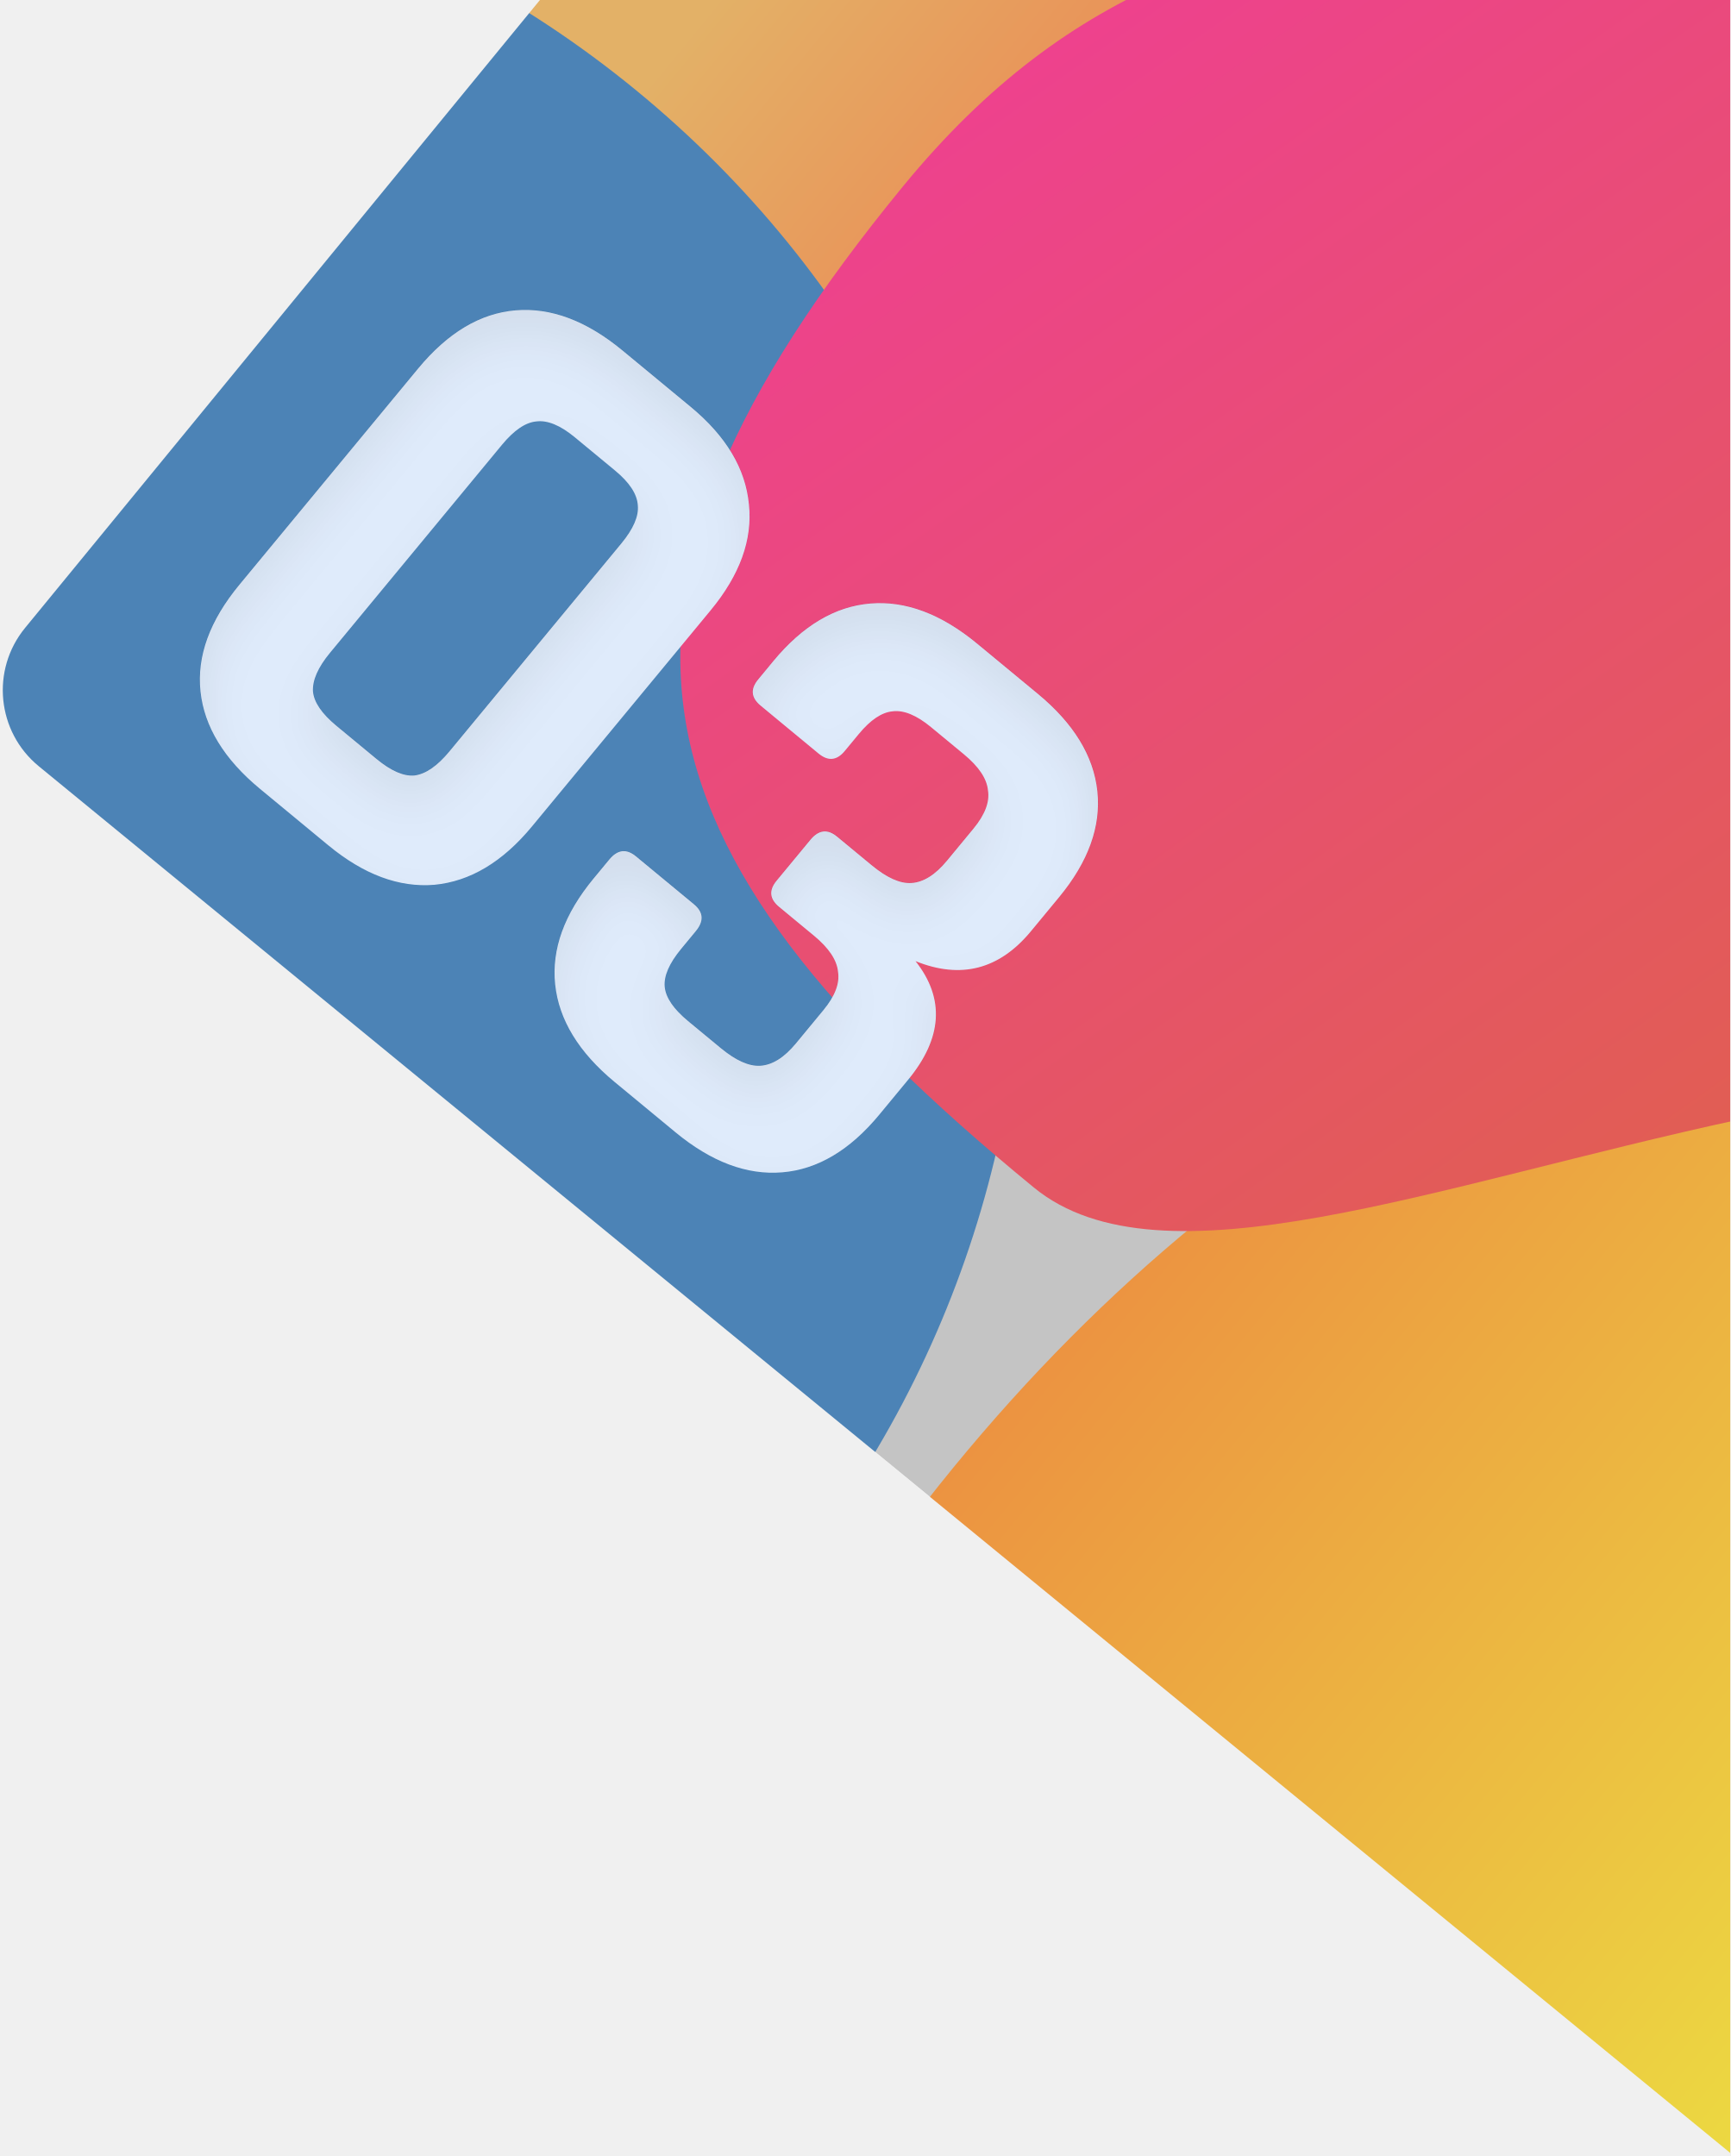
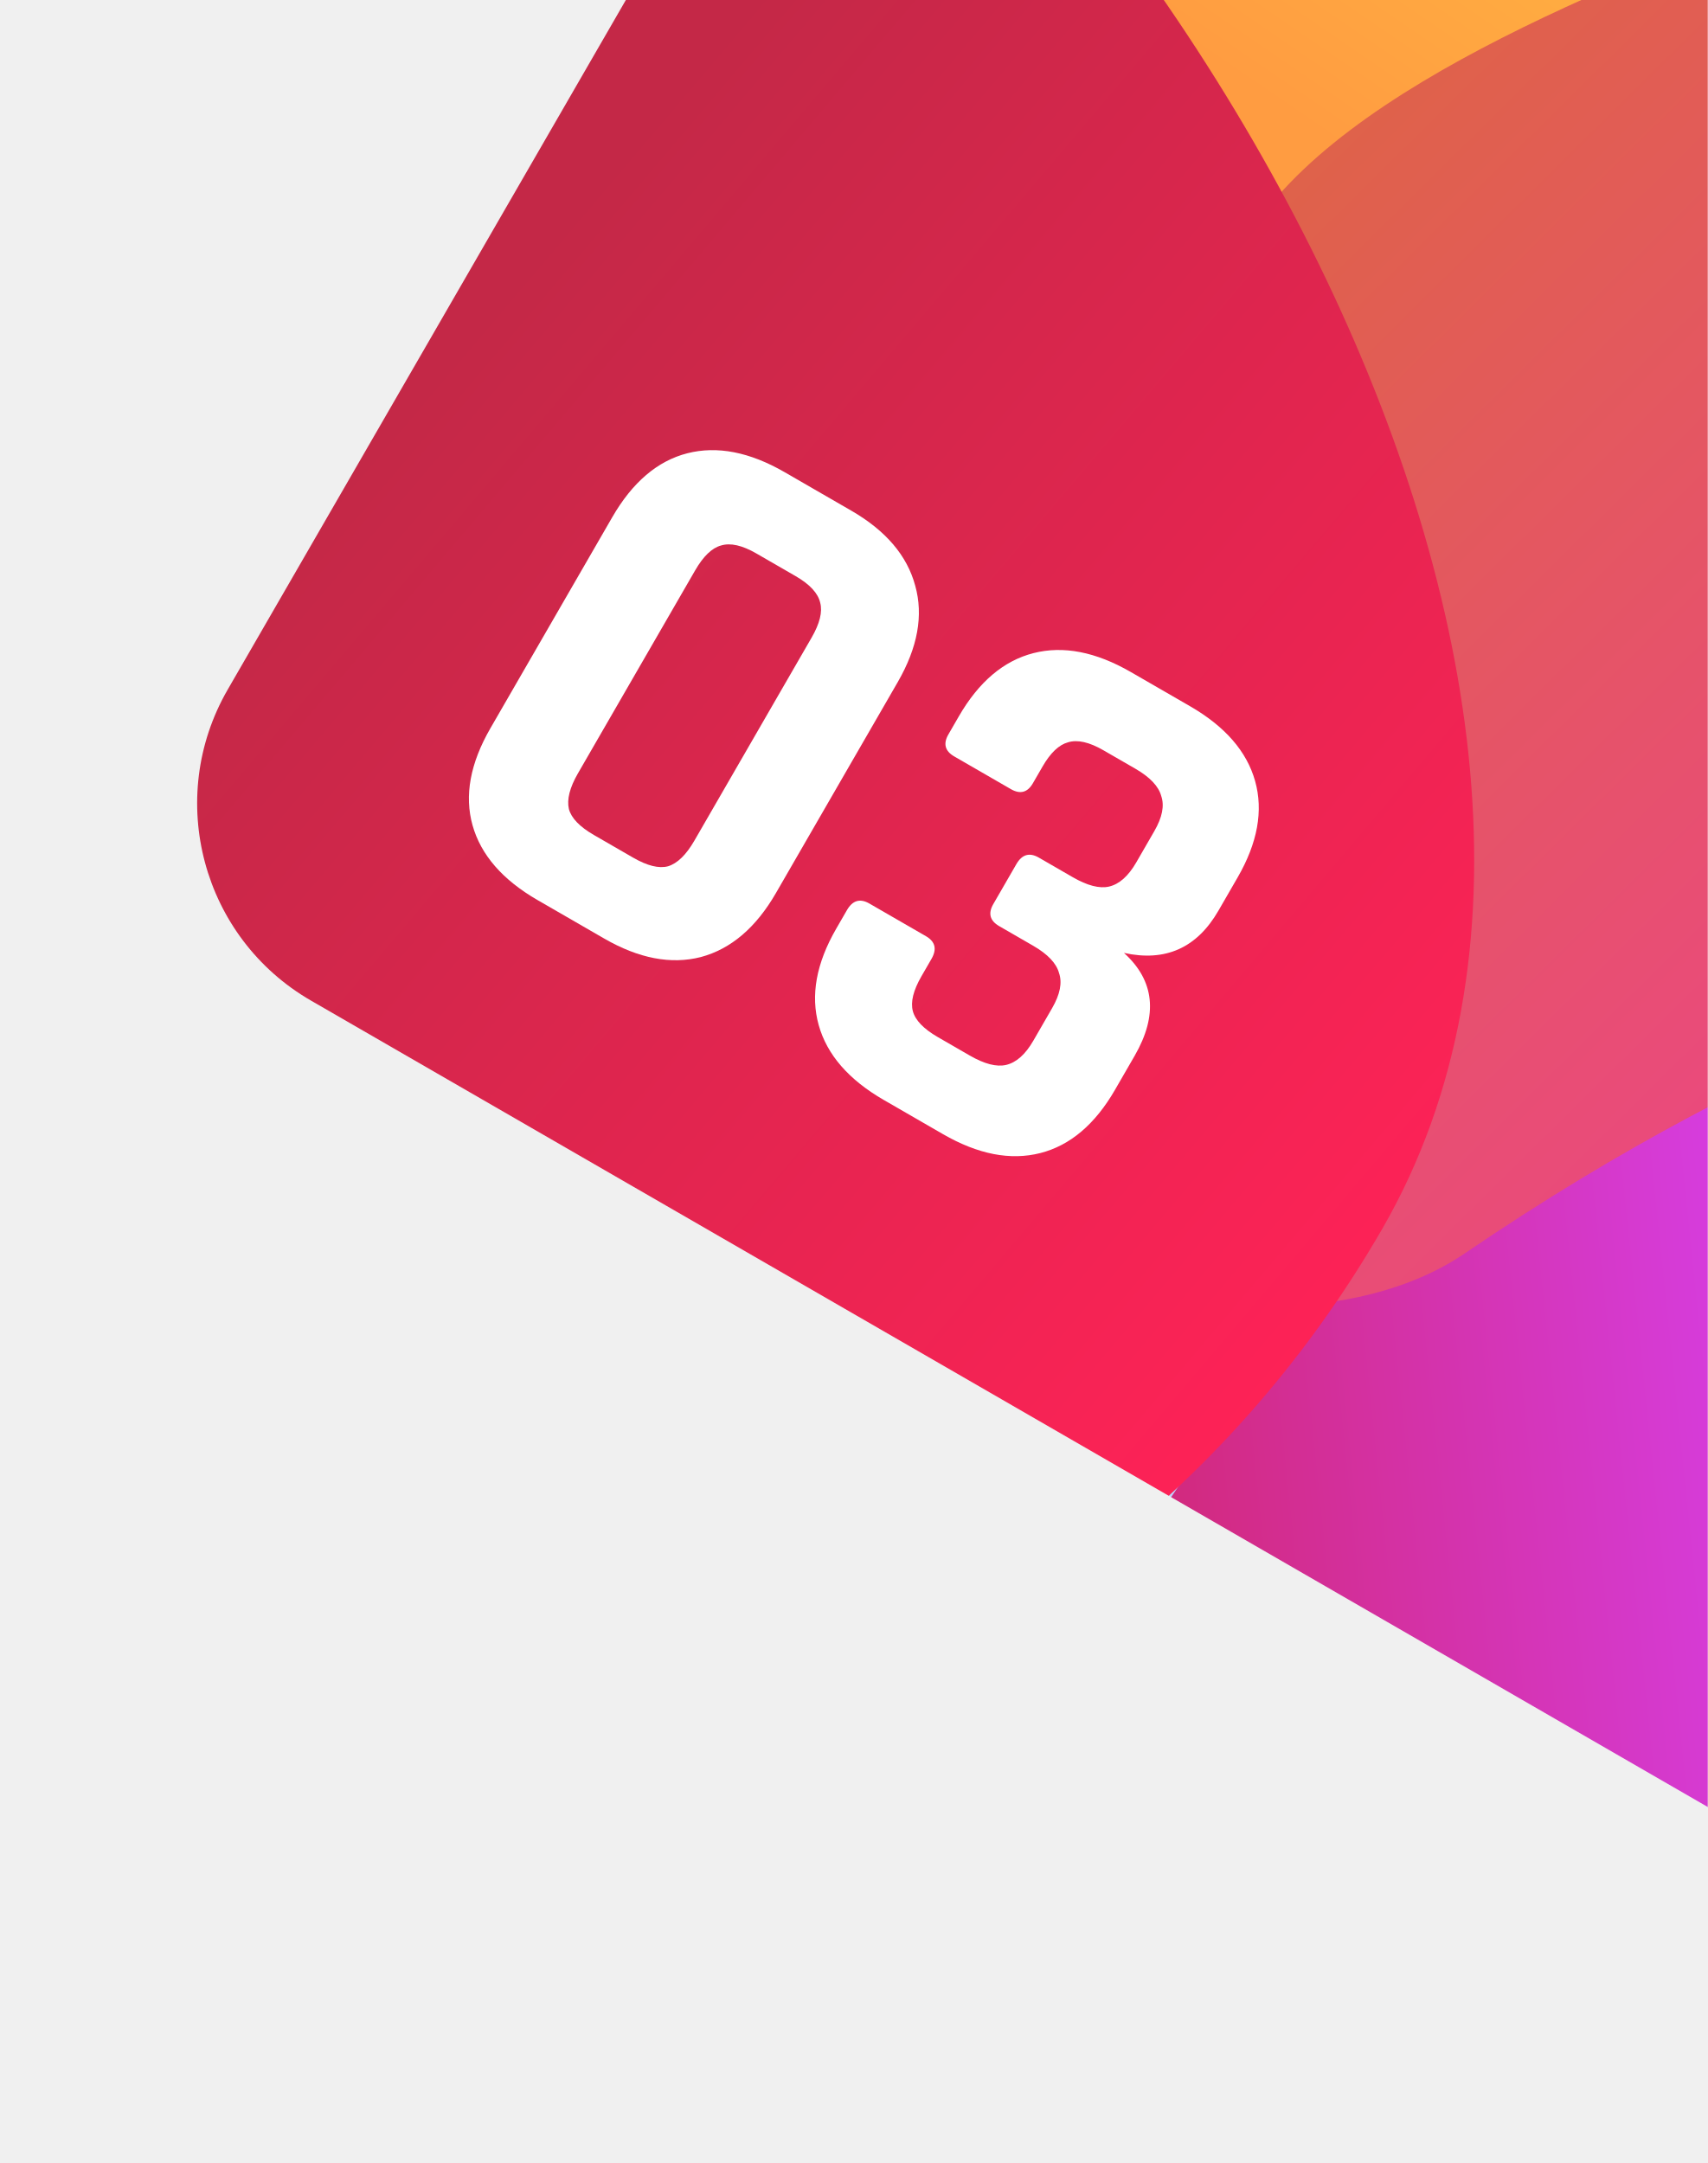
- <svg xmlns="http://www.w3.org/2000/svg" width="264" height="329" viewBox="0 0 264 329" fill="none">
-   <mask id="mask0" mask-type="alpha" maskUnits="userSpaceOnUse" x="0" y="0" width="264" height="329">
-     <rect width="264" height="329" transform="matrix(-1 0 0 1 264 0)" fill="#C4C4C4" />
+ <svg xmlns="http://www.w3.org/2000/svg" width="300" height="380" viewBox="0 0 300 380" fill="none">
+   <mask id="mask0" mask-type="alpha" maskUnits="userSpaceOnUse" x="0" y="0" width="300" height="380">
+     <rect width="300" height="380" transform="matrix(-1 0 0 1 300 0)" fill="#C4C4C4" />
  </mask>
  <g mask="url(#mask0)">
-     <mask id="mask1" mask-type="alpha" maskUnits="userSpaceOnUse" x="-6" y="-221" width="598" height="598">
-       <rect width="424.69" height="424.69" rx="15" transform="matrix(-0.634035 0.773304 0.773304 0.634035 263.585 -221)" fill="#C4C4C4" />
+     <mask id="mask1" mask-type="alpha" maskUnits="userSpaceOnUse" x="20" y="-213" width="581" height="582">
+       <rect width="424.69" height="424.69" rx="40" transform="matrix(0.5 -0.866025 -0.866025 -0.5 387.792 368.137)" fill="#C4C4C4" />
    </mask>
    <g mask="url(#mask1)">
-       <rect width="424.69" height="424.69" rx="15" transform="matrix(-0.634035 0.773304 0.773304 0.634035 263.585 -221)" fill="#C4C4C4" />
-       <circle r="117.226" transform="matrix(-0.634035 0.773304 0.773304 0.634035 126.045 -20.6448)" fill="url(#paint0_linear)" />
-       <circle r="198.39" transform="matrix(-0.634035 0.773304 0.773304 0.634035 305.073 -250.658)" fill="#6278E5" />
-       <circle r="161.805" transform="matrix(-0.634035 0.773304 0.773304 0.634035 -5.55693 138.88)" fill="url(#paint1_linear)" />
-       <path d="M182.448 597.189C295.731 690.07 462.86 673.531 555.742 560.248C647.956 447.778 666.826 258.255 556.231 164.645C554.655 163.311 552.766 162.333 550.779 161.776C375.818 112.757 237.855 111.262 145.507 223.895C52.626 337.178 69.165 504.307 182.448 597.189Z" fill="url(#paint2_linear)" />
-       <path d="M157.754 181.217C177.098 197.077 218.963 180.834 265.417 170.831C301.61 163.039 356.511 152.807 377.312 128.167C417.371 80.714 423.572 58.71 445.606 31.836C496.606 -30.366 409.444 -72.935 368.356 -53.858C245.441 3.209 189.778 -34.981 137.764 28.458C85.75 91.897 94.315 129.203 157.754 181.217Z" fill="url(#paint3_linear)" />
-     </g>
-     <g filter="url(#filter0_i)">
-       <path d="M51.318 110.739L57.457 115.814C59.677 117.649 61.61 118.488 63.257 118.332C64.962 118.106 66.732 116.883 68.567 114.664L94.802 82.929C96.637 80.709 97.476 78.775 97.32 77.128C97.221 75.412 96.062 73.636 93.842 71.801L87.703 66.726C85.483 64.891 83.521 64.086 81.817 64.312C80.169 64.468 78.428 65.656 76.593 67.876L50.358 99.611C48.523 101.83 47.655 103.799 47.754 105.515C47.91 107.162 49.098 108.904 51.318 110.739ZM50.076 128.979L39.671 120.378C34.191 115.847 31.164 110.893 30.59 105.514C30.016 100.134 31.994 94.705 36.524 89.225L63.791 56.241C68.321 50.761 73.282 47.798 78.673 47.35C84.064 46.903 89.5 48.944 94.98 53.474L105.385 62.076C110.795 66.549 113.759 71.509 114.276 76.958C114.85 82.337 112.901 87.732 108.428 93.142L81.161 126.126C76.688 131.536 71.727 134.5 66.279 135.017C60.888 135.465 55.487 133.452 50.076 128.979ZM127.73 127.666L133.036 132.052C135.325 133.945 137.328 134.841 139.045 134.742C140.888 134.632 142.698 133.501 144.476 131.351L148.519 126.46C150.296 124.31 151.038 122.354 150.743 120.592C150.574 118.818 149.346 116.985 147.057 115.092L142.062 110.964C139.843 109.129 137.88 108.324 136.176 108.55C134.529 108.706 132.816 109.859 131.039 112.009L128.888 114.611C127.684 116.067 126.353 116.194 124.897 114.989L116.053 107.678C114.596 106.474 114.47 105.143 115.674 103.687L117.996 100.877C122.469 95.467 127.401 92.538 132.792 92.09C138.184 91.642 143.619 93.684 149.099 98.214L158.359 105.87C163.839 110.4 166.866 115.354 167.441 120.734C168.015 126.113 166.066 131.508 161.593 136.918L157.292 142.121C152.475 147.947 146.61 149.463 139.696 146.667C144.201 152.376 143.816 158.422 138.541 164.803L134.154 170.11C129.681 175.52 124.749 178.449 119.358 178.897C113.966 179.345 108.531 177.303 103.051 172.773L93.791 165.118C88.311 160.587 85.284 155.633 84.709 150.253C84.135 144.874 86.084 139.479 90.557 134.069L92.966 131.156C94.227 129.629 95.586 129.469 97.043 130.673L105.887 137.984C107.344 139.188 107.441 140.554 106.18 142.08L103.943 144.785C102.108 147.005 101.269 148.938 101.425 150.585C101.582 152.233 102.77 153.974 104.989 155.809L109.984 159.937C112.273 161.83 114.276 162.727 115.992 162.628C117.835 162.517 119.646 161.386 121.424 159.236L125.638 154.137C127.416 151.987 128.157 150.031 127.862 148.269C127.694 146.495 126.465 144.662 124.176 142.769L118.87 138.383C117.413 137.178 117.287 135.848 118.491 134.391L123.652 128.148C124.914 126.622 126.273 126.461 127.73 127.666Z" fill="#DFEBFB" />
+       <rect width="424.69" height="424.69" rx="40" transform="matrix(0.5 -0.866025 -0.866025 -0.5 387.792 368.137)" fill="#C0D1FC" />
+       <path d="M388.911 194.29C294.022 139.507 234.647 210.057 179.863 304.945C125.079 399.834 157.59 521.167 252.479 575.951C347.367 630.734 468.7 598.223 523.484 503.335C578.268 408.447 483.799 249.074 388.911 194.29Z" fill="url(#paint0_linear)" />
+       <circle r="198.39" transform="matrix(0.5 -0.866025 -0.866025 -0.5 54.5728 97.439)" fill="url(#paint1_linear)" />
+       <path d="M334.947 -452.364C208.081 -525.611 45.858 -482.143 -27.389 -355.277C-99.233 -230.839 -88.223 -43.822 31.945 32.411C36.592 35.36 41.962 37.077 47.435 37.66C225.453 56.632 359.909 34.895 432.034 -90.029C505.28 -216.895 461.813 -379.118 334.947 -452.364Z" fill="url(#paint2_linear)" />
+       <path d="M426.882 -45.929C405.219 -58.436 366.549 -35.608 322.337 -18.192C287.89 -4.624 235.38 14.39 218.858 42.081C187.04 95.412 184.495 118.13 167.119 148.226C126.901 217.887 219.82 245.732 257.263 220.234C369.276 143.959 430.403 172.6 471.421 101.554C512.439 30.509 497.928 -4.911 426.882 -45.929Z" fill="url(#paint3_linear)" />
+       <path d="M108.243 -93.144C13.354 -147.927 -46.021 -77.377 -100.805 17.511C-155.589 112.4 -123.078 233.733 -28.189 288.517C66.699 343.3 188.032 310.789 242.816 215.901C297.6 121.013 203.131 -38.36 108.243 -93.144Z" fill="url(#paint4_linear)" />
+       <path d="M104.322 146.688L111.22 150.671C113.714 152.111 115.76 152.617 117.358 152.188C119.002 151.682 120.543 150.182 121.983 147.688L142.571 112.029C144.011 109.535 144.517 107.489 144.088 105.891C143.705 104.214 142.266 102.656 139.772 101.216L132.874 97.234C130.38 95.794 128.311 95.327 126.668 95.833C125.07 96.261 123.551 97.723 122.111 100.217L101.523 135.875C100.083 138.37 99.555 140.455 99.938 142.131C100.366 143.729 101.828 145.248 104.322 146.688ZM106.133 164.881L94.442 158.131C88.284 154.576 84.475 150.194 83.013 144.986C81.552 139.777 82.598 134.094 86.153 127.937L107.551 90.875C111.106 84.718 115.504 80.97 120.746 79.631C125.987 78.293 131.687 79.401 137.844 82.956L149.535 89.706C155.615 93.216 159.363 97.614 160.78 102.901C162.241 108.109 161.217 113.753 157.707 119.833L136.309 156.894C132.799 162.974 128.401 166.722 123.115 168.138C117.873 169.477 112.212 168.391 106.133 164.881Z" fill="white" />
+       <path d="M182.485 150.662L188.447 154.105C191.019 155.59 193.144 156.14 194.82 155.757C196.619 155.341 198.216 153.925 199.611 151.509L202.783 146.014C204.178 143.597 204.584 141.545 204 139.857C203.539 138.136 202.022 136.533 199.45 135.048L193.838 131.808C191.344 130.368 189.275 129.901 187.632 130.407C186.034 130.835 184.537 132.257 183.142 134.674L181.454 137.596C180.509 139.233 179.219 139.579 177.582 138.634L167.644 132.897C166.007 131.952 165.661 130.661 166.606 129.024L168.429 125.867C171.939 119.788 176.315 116.079 181.556 114.74C186.798 113.402 192.497 114.51 198.655 118.065L209.06 124.072C215.217 127.627 219.027 132.009 220.488 137.218C221.95 142.426 220.926 148.07 217.416 154.15L214.041 159.995C210.261 166.543 204.729 169.013 197.447 167.407C202.839 172.287 203.466 178.312 199.326 185.483L195.883 191.445C192.373 197.525 187.997 201.234 182.756 202.572C177.514 203.911 171.815 202.803 165.657 199.248L155.252 193.24C149.095 189.685 145.285 185.303 143.824 180.095C142.362 174.886 143.386 169.242 146.896 163.163L148.786 159.889C149.776 158.174 151.09 157.79 152.727 158.735L162.664 164.472C164.301 165.417 164.624 166.747 163.634 168.462L161.879 171.501C160.439 173.996 159.934 176.042 160.362 177.64C160.79 179.238 162.251 180.757 164.745 182.197L170.357 185.437C172.929 186.922 175.054 187.473 176.73 187.09C178.529 186.674 180.126 185.258 181.521 182.841L184.828 177.113C186.223 174.696 186.629 172.644 186.045 170.956C185.584 169.235 184.067 167.632 181.495 166.147L175.532 162.704C173.895 161.759 173.55 160.468 174.495 158.831L178.545 151.817C179.535 150.102 180.848 149.717 182.485 150.662Z" fill="white" />
    </g>
  </g>
  <defs>
-     <filter id="filter0_i" x="30.493" y="47.29" width="137.046" height="135.667" filterUnits="userSpaceOnUse" color-interpolation-filters="sRGB">
-       <feFlood flood-opacity="0" result="BackgroundImageFix" />
-       <feBlend mode="normal" in="SourceGraphic" in2="BackgroundImageFix" result="shape" />
-       <feColorMatrix in="SourceAlpha" type="matrix" values="0 0 0 0 0 0 0 0 0 0 0 0 0 0 0 0 0 0 127 0" result="hardAlpha" />
-       <feOffset dy="4" />
-       <feGaussianBlur stdDeviation="3.5" />
-       <feComposite in2="hardAlpha" operator="arithmetic" k2="-1" k3="1" />
-       <feColorMatrix type="matrix" values="0 0 0 0 0 0 0 0 0 0 0 0 0 0 0 0 0 0 0.06 0" />
-       <feBlend mode="normal" in2="shape" result="effect1_innerShadow" />
-     </filter>
-     <linearGradient id="paint0_linear" x1="117.226" y1="0" x2="117.226" y2="234.452" gradientUnits="userSpaceOnUse">
-       <stop stop-color="#E3B167" />
-       <stop offset="1" stop-color="#FF2525" />
+     <linearGradient id="paint0_linear" x1="328.5" y1="289.5" x2="179.863" y2="304.945" gradientUnits="userSpaceOnUse">
+       <stop stop-color="#D740EF" />
+       <stop offset="1" stop-color="#D12462" />
    </linearGradient>
-     <linearGradient id="paint1_linear" x1="90.897" y1="134.13" x2="161.805" y2="323.609" gradientUnits="userSpaceOnUse">
-       <stop stop-color="#4C83B6" />
-       <stop offset="1" stop-color="#2C4E6D" />
+     <linearGradient id="paint1_linear" x1="198.39" y1="0" x2="198.39" y2="396.779" gradientUnits="userSpaceOnUse">
+       <stop stop-color="#DB00FF" />
+       <stop offset="1" stop-color="#426BFF" />
    </linearGradient>
-     <linearGradient id="paint2_linear" x1="158.507" y1="208.039" x2="285" y2="312.5" gradientUnits="userSpaceOnUse">
-       <stop stop-color="#EC9341" />
-       <stop offset="1" stop-color="#ECDB41" />
+     <linearGradient id="paint2_linear" x1="192" y1="-3.5" x2="322" y2="-193.5" gradientUnits="userSpaceOnUse">
+       <stop stop-color="#FF9C41" />
+       <stop offset="1" stop-color="#FFEC41" />
    </linearGradient>
-     <linearGradient id="paint3_linear" x1="190.114" y1="-38.334" x2="377.418" y2="226.029" gradientUnits="userSpaceOnUse">
+     <linearGradient id="paint3_linear" x1="430.616" y1="175.963" x2="202.857" y2="-54.463" gradientUnits="userSpaceOnUse">
      <stop stop-color="#EF3F93" />
      <stop offset="1" stop-color="#DA6D33" />
    </linearGradient>
+     <linearGradient id="paint4_linear" x1="250" y1="224.5" x2="70.657" y2="72.404" gradientUnits="userSpaceOnUse">
+       <stop stop-color="#FF2257" />
+       <stop offset="1" stop-color="#C42847" />
+     </linearGradient>
  </defs>
</svg>
